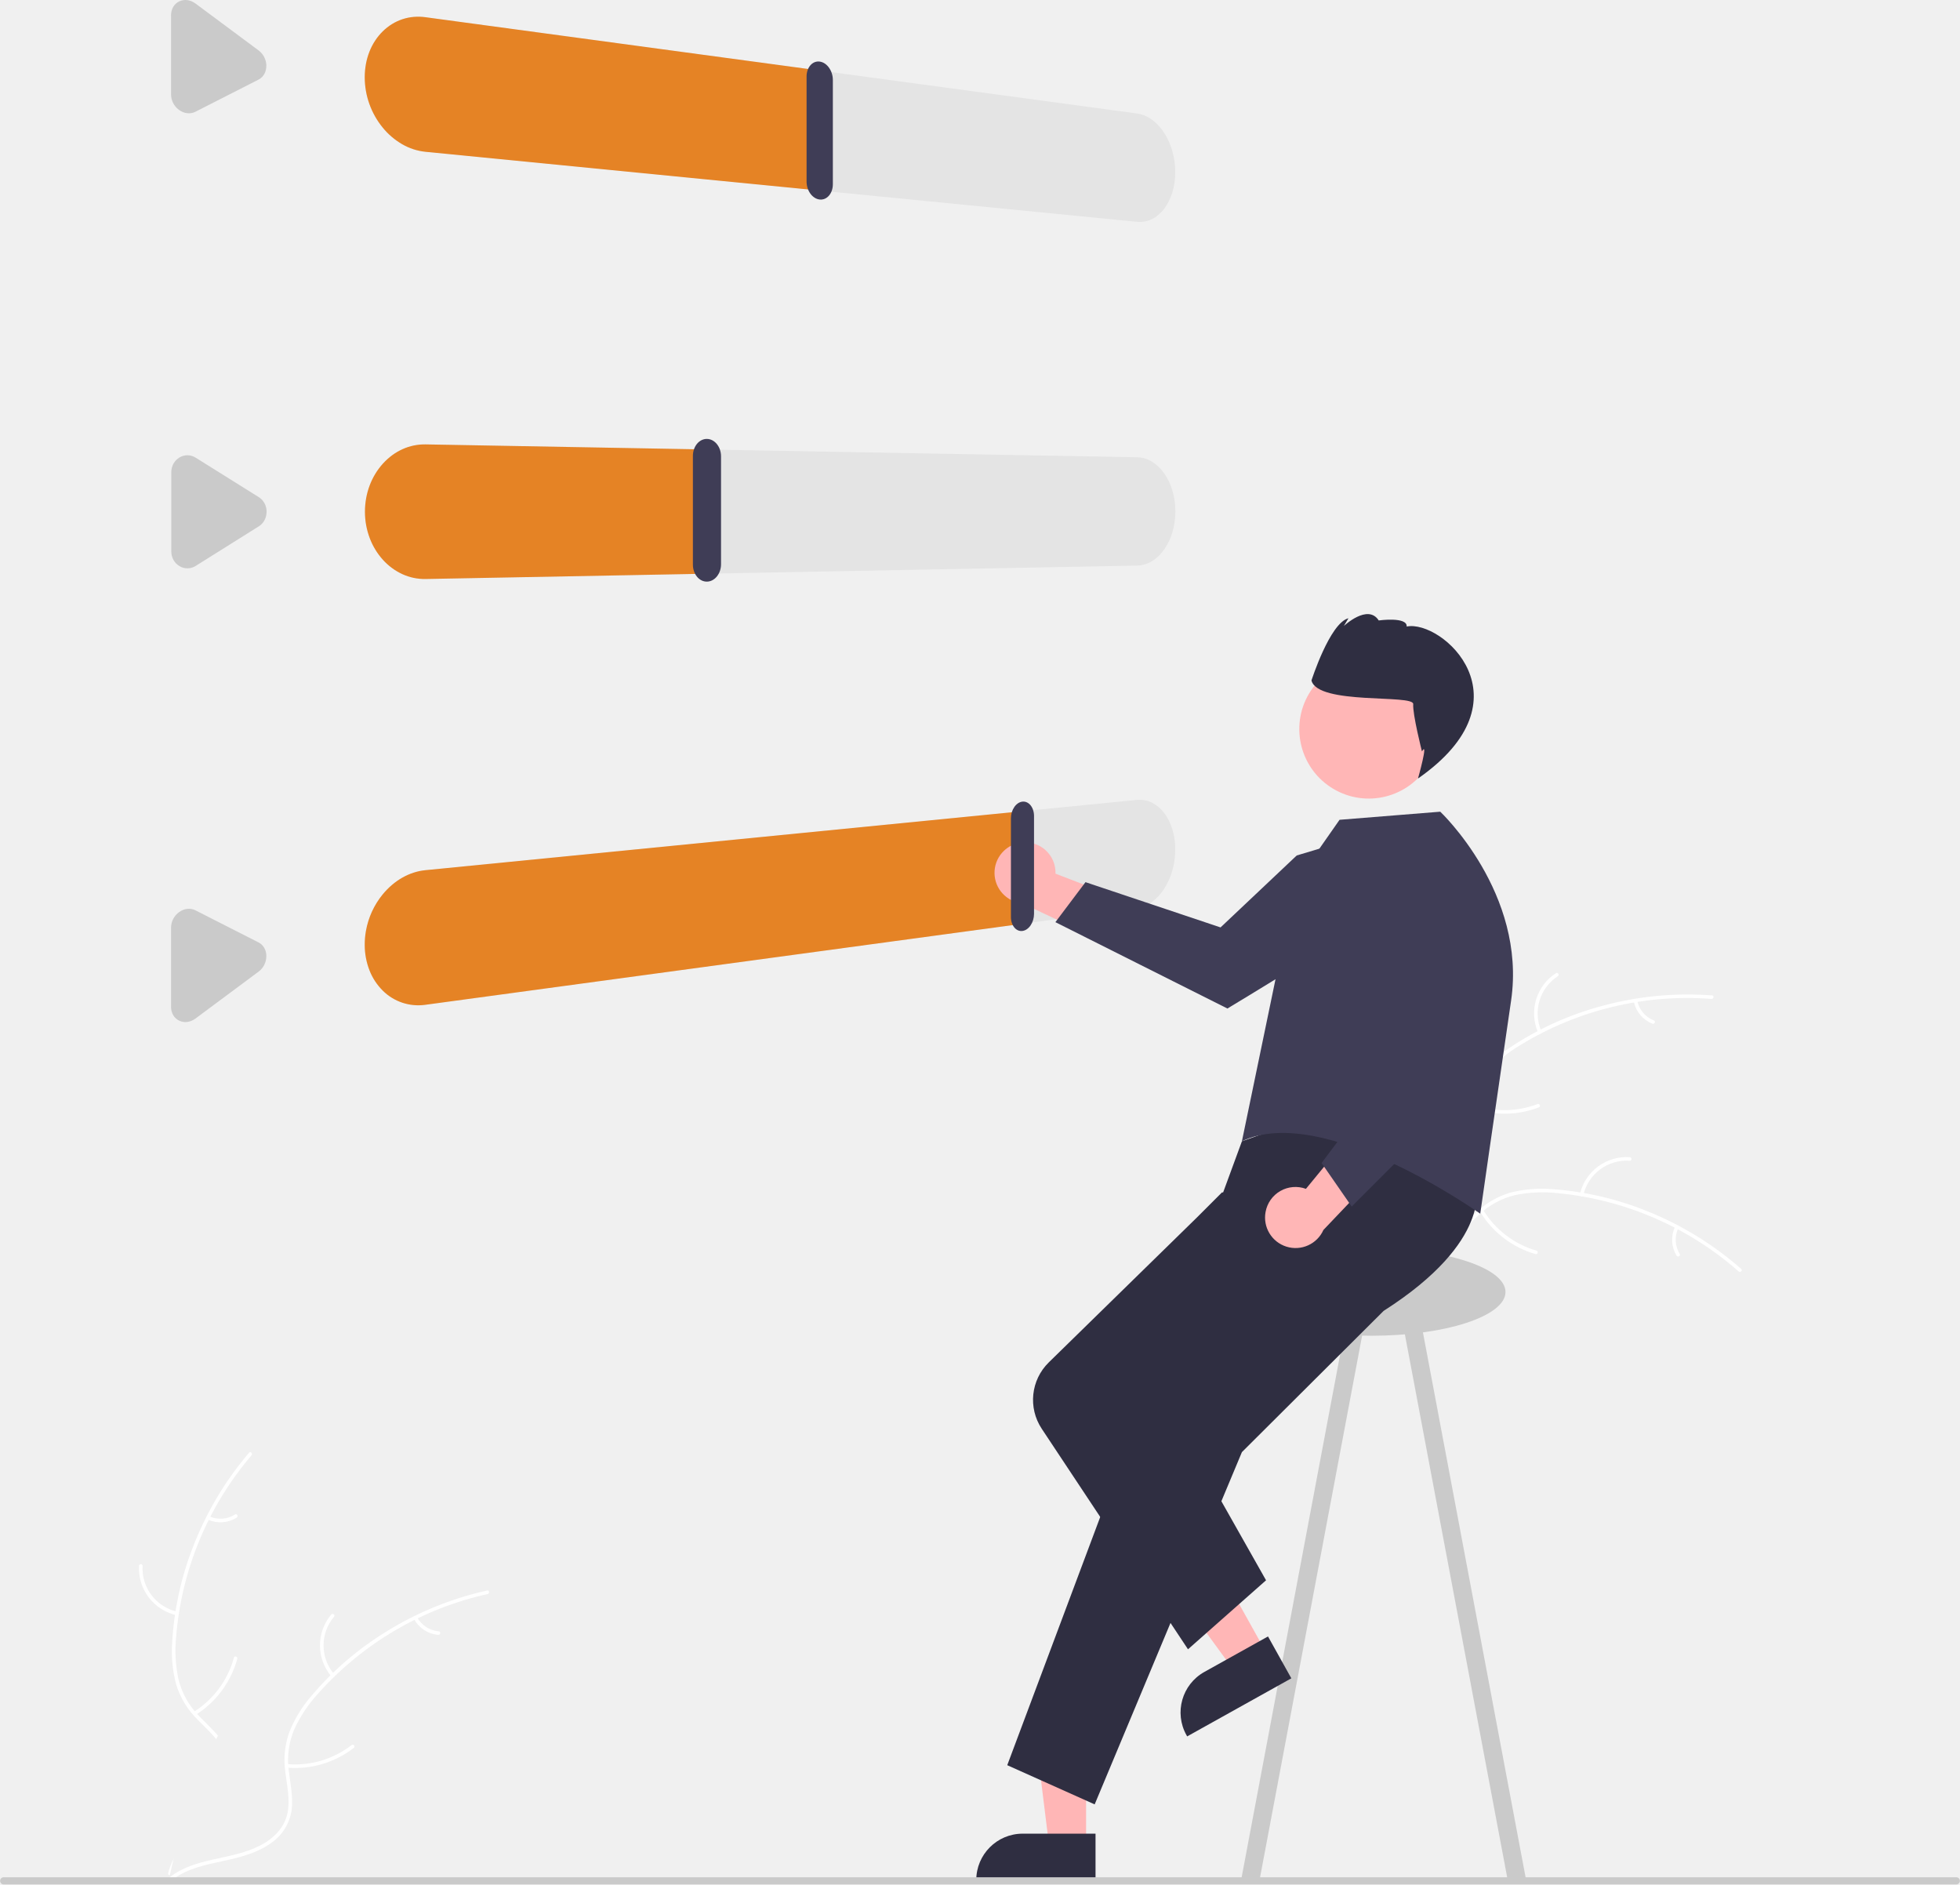
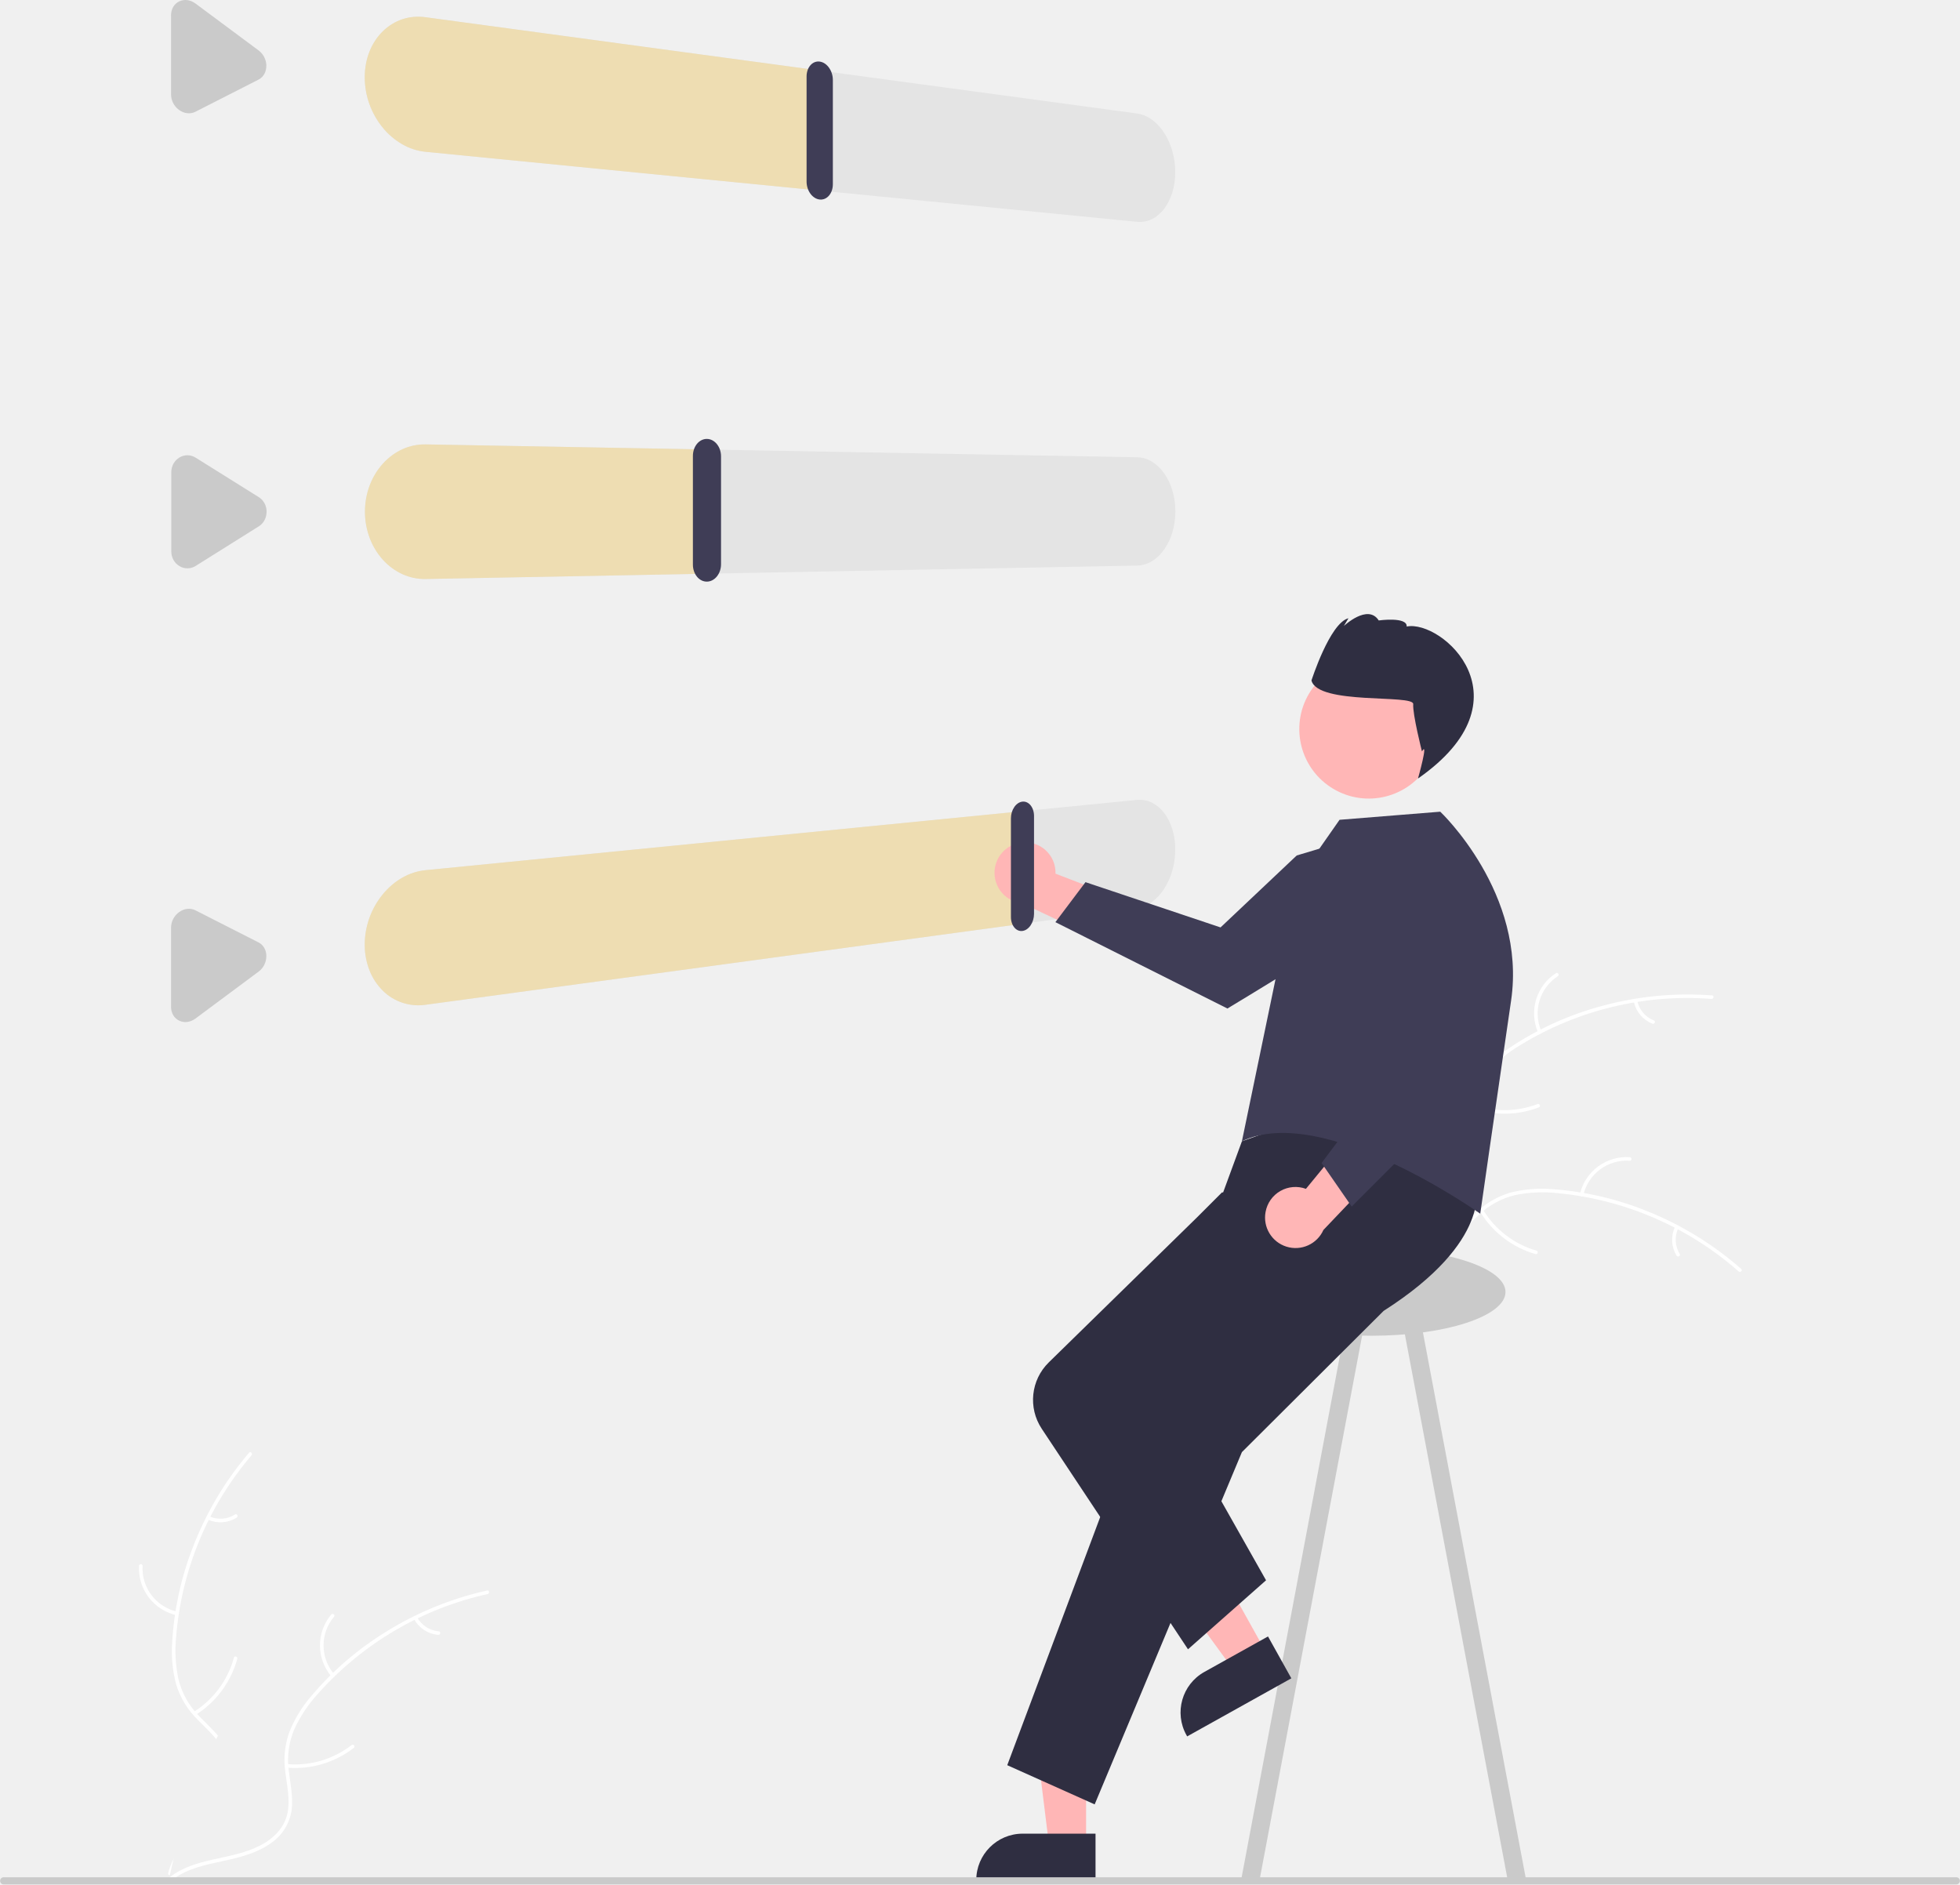
<svg xmlns="http://www.w3.org/2000/svg" id="bc457e6d-8992-4eba-9feb-a168cf120bbe" data-name="Layer 1" width="649.675" height="624.542" viewBox="0 0 649.675 624.542">
  <path d="M766.197,469.757c23.206-13.572,54.13-16.408,76.483-1.473a123.863,123.863,0,0,0-67.544,51.668c-6.025,9.53-11.734,20.757-22.434,24.311-6.658,2.212-14.089.848-20.41-2.194-6.321-3.043-11.741-7.64-17.084-12.187l-1.706-.394C726.412,505.908,742.991,483.329,766.197,469.757Z" transform="translate(-275.1623 -137.7292)" fill="#f0f0f0" />
  <path d="M842.433,468.791a105.87,105.87,0,0,0-63.317,15.293,45.591,45.591,0,0,0-11.024,9.084,26.148,26.148,0,0,0-5.683,12.534c-.777,4.285-1.076,8.758-2.882,12.779a16.011,16.011,0,0,1-9.907,8.562c-5.344,1.756-10.999,1.487-16.521,1.031-6.131-.505-12.491-1.128-18.361,1.154-.711.276-1.099-.843-.388-1.119,10.213-3.97,21.168.513,31.657-1.375,4.894-.881,9.553-3.243,11.967-7.772,2.111-3.961,2.423-8.573,3.173-12.918a27.902,27.902,0,0,1,5.1-12.462,42.148,42.148,0,0,1,10.634-9.475,102.713,102.713,0,0,1,29.35-13.004,107.747,107.747,0,0,1,36.432-3.473c.758.058.524,1.22-.23,1.163Z" transform="translate(-275.1623 -137.7292)" fill="#fff" />
  <path d="M785.005,479.981a15.884,15.884,0,0,1,5.871-19.712c.64-.414,1.313.562.672.976a14.708,14.708,0,0,0-5.424,18.348c.311.696-.811,1.081-1.119.388Z" transform="translate(-275.1623 -137.7292)" fill="#fff" />
  <path d="M762.517,503.477a30.615,30.615,0,0,0,22.311.148c.712-.274,1.1.846.388,1.119a31.844,31.844,0,0,1-23.216-.201c-.709-.285-.188-1.35.517-1.066Z" transform="translate(-275.1623 -137.7292)" fill="#fff" />
  <path d="M817.863,469.43a8.991,8.991,0,0,0,5.52,6.505c.712.276.191,1.34-.517,1.066a10.075,10.075,0,0,1-6.122-7.183.612.612,0,0,1,.365-.754.595.595,0,0,1,.754.365Z" transform="translate(-275.1623 -137.7292)" fill="#fff" />
  <path d="M851.946,558.833c-.449-.16-.899-.319-1.357-.473a118.408,118.408,0,0,0-18.586-4.845c-.487-.093-.982-.181-1.471-.26a124.827,124.827,0,0,0-45.946,1.011,121.223,121.223,0,0,0-17.68,5.163c-7.946,2.993-16.324,6.87-24.553,7.058a20.795,20.795,0,0,1-2.573-.072L713.153,531.601c-.021-.109-.05-.213-.071-.323l-1.127-1.341c.289-.132.591-.264.88-.396.167-.078.341-.147.508-.225.113-.049.227-.098.327-.149.038-.017.076-.033.105-.043.1-.051.197-.088.289-.132q2.534-1.107,5.092-2.182c.008-.006.008-.006.022-.004,13.008-5.429,26.583-9.819,40.393-12.009.416-.066.839-.138,1.266-.188a115.674,115.674,0,0,1,18.83-1.322,102.261,102.261,0,0,1,10.325.677,85.037,85.037,0,0,1,25.589,7.219c16.143,7.444,29.726,19.969,35.905,36.393C851.644,557.994,851.796,558.407,851.946,558.833Z" transform="translate(-275.1623 -137.7292)" fill="#f0f0f0" />
  <path d="M851.444,559.093A105.87,105.87,0,0,0,791.682,533.182a45.591,45.591,0,0,0-14.271.616,26.149,26.149,0,0,0-12.083,6.586c-3.2,2.953-6.132,6.345-9.995,8.468a16.011,16.011,0,0,1-13.065.872c-5.324-1.815-9.678-5.435-13.812-9.123-4.591-4.095-9.294-8.421-15.355-10.133-.734-.207-.369-1.335.364-1.128,10.545,2.979,16.592,13.154,26.104,17.961,4.438,2.243,9.58,3.162,14.234.999,4.07-1.892,7.096-5.386,10.311-8.404a27.903,27.903,0,0,1,11.575-6.88,42.148,42.148,0,0,1,14.195-1.163,102.713,102.713,0,0,1,31.264,7.288,107.747,107.747,0,0,1,31.18,19.161c.571.503-.316,1.29-.883.79Z" transform="translate(-275.1623 -137.7292)" fill="#fff" />
  <path d="M798.854,533.452a15.884,15.884,0,0,1,16.556-12.204.593.593,0,0,1-.051,1.184,14.708,14.708,0,0,0-15.377,11.384c-.171.743-1.298.375-1.128-.364Z" transform="translate(-275.1623 -137.7292)" fill="#fff" />
  <path d="M766.753,538.674a30.615,30.615,0,0,0,17.725,13.55c.734.21.369,1.337-.364,1.128a31.844,31.844,0,0,1-18.416-14.138c-.394-.654.663-1.191,1.055-.54Z" transform="translate(-275.1623 -137.7292)" fill="#fff" />
  <path d="M831.442,544.811a8.991,8.991,0,0,0,.491,8.517c.402.649-.655,1.185-1.055.54a10.075,10.075,0,0,1-.564-9.421.612.612,0,0,1,.746-.382.595.595,0,0,1,.382.746Z" transform="translate(-275.1623 -137.7292)" fill="#fff" />
  <path d="M314.35,682.2c2.723-26.745,18.667-53.393,43.91-62.639a123.863,123.863,0,0,0,1.901,85.019c4.144,10.486,9.845,21.717,6.406,32.454-2.14,6.681-7.623,11.879-13.808,15.19-6.185,3.311-13.094,4.978-19.917,6.612l-1.324,1.146C320.087,735.649,311.627,708.945,314.35,682.2Z" transform="translate(-275.1623 -137.7292)" fill="#f0f0f0" />
  <path d="M358.523,620.059A105.87,105.87,0,0,0,333.538,680.214a45.591,45.591,0,0,0,.836,14.26,26.148,26.148,0,0,0,6.772,11.98c3.002,3.154,6.439,6.034,8.622,9.863a16.011,16.011,0,0,1,1.073,13.05c-1.733,5.351-5.285,9.76-8.909,13.951-4.023,4.653-8.276,9.423-9.895,15.51-.196.737-1.329.39-1.133-.346,2.816-10.589,12.897-16.793,17.556-26.378,2.174-4.473,3.014-9.627.779-14.248-1.954-4.04-5.495-7.012-8.563-10.18a27.902,27.902,0,0,1-7.058-11.467,42.148,42.148,0,0,1-1.382-14.175,102.712,102.712,0,0,1,6.804-31.373,107.747,107.747,0,0,1,18.678-31.472c.494-.578,1.294.296.804.871Z" transform="translate(-275.1623 -137.7292)" fill="#fff" />
  <path d="M333.697,673.038a15.884,15.884,0,0,1-12.458-16.365.593.593,0,0,1,1.185.033,14.708,14.708,0,0,0,11.62,15.2c.745.16.395,1.292-.346,1.133Z" transform="translate(-275.1623 -137.7292)" fill="#fff" />
  <path d="M339.414,705.055a30.615,30.615,0,0,0,13.275-17.932c.199-.737,1.332-.39,1.133.346a31.844,31.844,0,0,1-13.852,18.632c-.648.404-1.201-.644-.556-1.046Z" transform="translate(-275.1623 -137.7292)" fill="#fff" />
  <path d="M344.551,640.279a8.991,8.991,0,0,0,8.509-.622c.643-.412,1.195.637.556,1.046a10.075,10.075,0,0,1-9.411.709.612.612,0,0,1-.393-.74.595.595,0,0,1,.74-.393Z" transform="translate(-275.1623 -137.7292)" fill="#fff" />
  <path d="M436.855,665.471c-.394.269-.788.538-1.182.817a118.407,118.407,0,0,0-14.873,12.154c-.363.338-.725.686-1.077,1.034a124.827,124.827,0,0,0-26.276,37.705,121.223,121.223,0,0,0-6.256,17.324c-2.268,8.183-4.077,17.235-8.778,23.991a20.795,20.795,0,0,1-1.575,2.036l-43.819.976c-.101-.048-.202-.086-.303-.133l-1.748.119c.063-.311.136-.633.199-.945.036-.181.082-.362.118-.543.027-.121.055-.241.072-.352.009-.04.018-.08.027-.111.018-.11.046-.211.063-.311q.6-2.699,1.24-5.399c-0-.01-0-.01.009-.02,3.286-13.707,7.745-27.259,14.119-39.704.192-.374.383-.759.595-1.134A115.674,115.674,0,0,1,357.448,696.988a102.261,102.261,0,0,1,6.635-7.94A85.037,85.037,0,0,1,385.002,672.638c15.531-8.648,33.656-12.233,50.565-7.538C435.999,665.22,436.423,665.341,436.855,665.471Z" transform="translate(-275.1623 -137.7292)" fill="#f0f0f0" />
  <path d="M436.769,666.03a105.87,105.87,0,0,0-56.167,32.988,45.592,45.592,0,0,0-7.918,11.889,26.149,26.149,0,0,0-1.806,13.643c.498,4.326,1.508,8.694.946,13.066a16.011,16.011,0,0,1-7,11.066c-4.605,3.229-10.096,4.611-15.513,5.776-6.014,1.293-12.282,2.541-17.238,6.426-.601.471-1.296-.489-.696-.959,8.624-6.759,20.408-5.644,29.899-10.492,4.429-2.262,8.203-5.872,9.2-10.907.872-4.402-.166-8.907-.708-13.283a27.902,27.902,0,0,1,1.269-13.406,42.148,42.148,0,0,1,7.431-12.15,102.713,102.713,0,0,1,24.322-20.953,107.747,107.747,0,0,1,33.862-13.883c.743-.165.855,1.016.117,1.179Z" transform="translate(-275.1623 -137.7292)" fill="#fff" />
  <path d="M385.05,693.384a15.884,15.884,0,0,1-.094-20.568c.493-.582,1.42.157.926.739a14.708,14.708,0,0,0,.127,19.132c.499.576-.463,1.269-.959.696Z" transform="translate(-275.1623 -137.7292)" fill="#fff" />
  <path d="M370.337,722.389a30.615,30.615,0,0,0,21.396-6.325c.602-.469,1.298.491.696.959a31.844,31.844,0,0,1-22.278,6.537c-.761-.067-.571-1.237.186-1.17Z" transform="translate(-275.1623 -137.7292)" fill="#fff" />
  <path d="M413.44,673.762a8.991,8.991,0,0,0,7.168,4.626c.761.058.571,1.228-.186,1.17a10.075,10.075,0,0,1-7.941-5.1.612.612,0,0,1,.131-.827.595.595,0,0,1,.827.131Z" transform="translate(-275.1623 -137.7292)" fill="#fff" />
  <g id="a319387a-1074-4617-a9d7-8c11a1aba957" data-name="Group 1">
    <path id="a64f6941-3d46-45f6-b9a5-e3f4c7441463" data-name="Path 1" d="M652.068,211.239l-235.885-23.202a19.356,19.356,0,0,1-7.747-2.529,23.475,23.475,0,0,1-6.407-5.48,26.432,26.432,0,0,1-5.97-16.648,24.494,24.494,0,0,1,.393-4.409,22.071,22.071,0,0,1,1.153-4.079,20.066,20.066,0,0,1,1.872-3.648,18.693,18.693,0,0,1,2.549-3.12,17.388,17.388,0,0,1,3.084-2.421,16.345,16.345,0,0,1,7.171-2.371,17.581,17.581,0,0,1,3.9.1l235.887,31.908a10.9,10.9,0,0,1,4.959,2.077,16.391,16.391,0,0,1,4.017,4.352,22.493,22.493,0,0,1,2.692,5.987,25.378,25.378,0,0,1,.984,7.011,24.548,24.548,0,0,1-.24,3.454,21.703,21.703,0,0,1-.706,3.222,18.666,18.666,0,0,1-1.151,2.92,15.784,15.784,0,0,1-1.577,2.547,12.858,12.858,0,0,1-1.925,2.037,10.412,10.412,0,0,1-2.173,1.42,9.054,9.054,0,0,1-4.881.871Z" transform="translate(-275.1623 -137.7292)" fill="#e4e4e4" />
-     <path id="f573f903-41a4-475b-90ae-b1e8d0598757" data-name="Path 2" d="M547.224,200.927l-131.041-12.89a19.356,19.356,0,0,1-7.747-2.529,23.475,23.475,0,0,1-6.407-5.48,26.432,26.432,0,0,1-5.97-16.648,24.494,24.494,0,0,1,.393-4.409,22.071,22.071,0,0,1,1.153-4.079,20.066,20.066,0,0,1,1.872-3.648,18.693,18.693,0,0,1,2.549-3.12,17.388,17.388,0,0,1,3.084-2.421,16.345,16.345,0,0,1,7.171-2.371,17.581,17.581,0,0,1,3.9.1l131.04,17.729Z" transform="translate(-275.1623 -137.7292)" fill="#e58325" />
+     <path id="f573f903-41a4-475b-90ae-b1e8d0598757" data-name="Path 2" d="M547.224,200.927l-131.041-12.89a19.356,19.356,0,0,1-7.747-2.529,23.475,23.475,0,0,1-6.407-5.48,26.432,26.432,0,0,1-5.97-16.648,24.494,24.494,0,0,1,.393-4.409,22.071,22.071,0,0,1,1.153-4.079,20.066,20.066,0,0,1,1.872-3.648,18.693,18.693,0,0,1,2.549-3.12,17.388,17.388,0,0,1,3.084-2.421,16.345,16.345,0,0,1,7.171-2.371,17.581,17.581,0,0,1,3.9.1l131.04,17.729Z" transform="translate(-275.1623 -137.7292)" fill="#EEDDB2" />
    <path id="b9dc6a73-2ff5-489e-a572-426ec7a03266" data-name="Path 3" d="M546.889,203.856a3.866,3.866,0,0,1-1.7-.6,5.177,5.177,0,0,1-1.386-1.313,6.526,6.526,0,0,1-.94-1.847,7.057,7.057,0,0,1-.346-2.182v-34.846a6.323,6.323,0,0,1,.345-2.1,4.88,4.88,0,0,1,.941-1.625,3.693,3.693,0,0,1,1.39-1,3.323,3.323,0,0,1,1.7-.2,4.007,4.007,0,0,1,1.69.666,5.458,5.458,0,0,1,1.374,1.37,6.8,6.8,0,0,1,.928,1.87,7.163,7.163,0,0,1,.34,2.177v34.565a6.425,6.425,0,0,1-.34,2.1,5.1,5.1,0,0,1-.928,1.652,3.879,3.879,0,0,1-1.378,1.045A3.365,3.365,0,0,1,546.889,203.856Z" transform="translate(-275.1623 -137.7292)" fill="#3f3d56" />
    <path id="b44bc342-b83f-44d8-9fe9-a8f7383873d1" data-name="Path 4" d="M337.269,175.253a5.175,5.175,0,0,1-.693-.119,5.475,5.475,0,0,1-.687-.216,5.837,5.837,0,0,1-.672-.311,6.249,6.249,0,0,1-.65-.406,6.47,6.47,0,0,1-2.526-3.715,6.353,6.353,0,0,1-.185-1.525v-26.166a5.835,5.835,0,0,1,.185-1.479,5.077,5.077,0,0,1,.535-1.3,4.6,4.6,0,0,1,1.992-1.825,4.708,4.708,0,0,1,1.321-.407,4.9,4.9,0,0,1,1.38-.012,5.428,5.428,0,0,1,1.377.374,6.2,6.2,0,0,1,1.312.75l20.898,15.525a6.391,6.391,0,0,1,1.02.948,6.463,6.463,0,0,1,1.311,2.4,6.385,6.385,0,0,1,.245,1.361.87.87,0,0,0,.007.11.435.435,0,0,1,0,.11v.221a5.857,5.857,0,0,1-.176,1.445,5.11,5.11,0,0,1-.51,1.273,4.647,4.647,0,0,1-.815,1.05,4.542,4.542,0,0,1-1.082.776l-20.9,10.641a4.82,4.82,0,0,1-.645.271,4.771,4.771,0,0,1-.668.173,4.82,4.82,0,0,1-.684.075A4.948,4.948,0,0,1,337.269,175.253Z" transform="translate(-275.1623 -137.7292)" fill="#cacaca" />
  </g>
  <g id="ed5e4939-ca06-4842-8bf9-38ff7399ab22" data-name="Group 2">
    <path id="ad4c3588-958a-44e3-8958-86383ba49959" data-name="Path 5" d="M652.114,325.174l-235.86,4.448a17.751,17.751,0,0,1-7.746-1.621,19.823,19.823,0,0,1-6.407-4.729,22.654,22.654,0,0,1-4.361-7.141,24.918,24.918,0,0,1,0-17.613,22.676,22.676,0,0,1,4.361-7.143,19.845,19.845,0,0,1,6.407-4.735,17.76,17.76,0,0,1,7.746-1.626l235.86,4.263a9.771,9.771,0,0,1,4.959,1.5,13.779,13.779,0,0,1,4.016,3.873,19.692,19.692,0,0,1,2.691,5.671,24.663,24.663,0,0,1,0,13.792,19.711,19.711,0,0,1-2.691,5.674,13.8,13.8,0,0,1-4.016,3.885A9.776,9.776,0,0,1,652.114,325.174Z" transform="translate(-275.1623 -137.7292)" fill="#e4e4e4" />
-     <path id="b33bc1e4-6ad7-49be-b233-6aeb4dd08a7d" data-name="Path 6" d="M508.441,327.884l-92.187,1.738a17.751,17.751,0,0,1-7.746-1.621,19.823,19.823,0,0,1-6.407-4.729,22.654,22.654,0,0,1-4.361-7.141,24.613,24.613,0,0,1-1.608-8.806,25.265,25.265,0,0,1,.393-4.455,24.164,24.164,0,0,1,1.153-4.213,23.08,23.08,0,0,1,1.872-3.867,22.153,22.153,0,0,1,2.548-3.419,20.659,20.659,0,0,1,3.084-2.787,18.906,18.906,0,0,1,3.45-2.01,17.8,17.8,0,0,1,7.622-1.56l92.187,1.666Z" transform="translate(-275.1623 -137.7292)" fill="#e58325" />
+     <path id="b33bc1e4-6ad7-49be-b233-6aeb4dd08a7d" data-name="Path 6" d="M508.441,327.884l-92.187,1.738a17.751,17.751,0,0,1-7.746-1.621,19.823,19.823,0,0,1-6.407-4.729,22.654,22.654,0,0,1-4.361-7.141,24.613,24.613,0,0,1-1.608-8.806,25.265,25.265,0,0,1,.393-4.455,24.164,24.164,0,0,1,1.153-4.213,23.08,23.08,0,0,1,1.872-3.867,22.153,22.153,0,0,1,2.548-3.419,20.659,20.659,0,0,1,3.084-2.787,18.906,18.906,0,0,1,3.45-2.01,17.8,17.8,0,0,1,7.622-1.56l92.187,1.666Z" transform="translate(-275.1623 -137.7292)" fill="#EEDDB2" />
    <path id="f48897ce-ac32-418c-8d3c-67ca4382e4e0" data-name="Path 7" d="M509.518,330.491a3.878,3.878,0,0,1-1.816-.41,4.634,4.634,0,0,1-1.488-1.194,5.792,5.792,0,0,1-1.007-1.8,6.7,6.7,0,0,1-.37-2.214v-36.06a6.7,6.7,0,0,1,.37-2.216,5.79,5.79,0,0,1,1.007-1.8,4.633,4.633,0,0,1,1.488-1.19,3.878,3.878,0,0,1,1.816-.41,3.974,3.974,0,0,1,1.81.486,4.875,4.875,0,0,1,1.475,1.247,6.044,6.044,0,0,1,.993,1.822,6.81,6.81,0,0,1,.364,2.211v35.76a6.812,6.812,0,0,1-.364,2.211,6.046,6.046,0,0,1-.993,1.823,4.875,4.875,0,0,1-1.475,1.249A3.974,3.974,0,0,1,509.518,330.491Z" transform="translate(-275.1623 -137.7292)" fill="#3f3d56" />
    <path id="b8c06ef9-eeb4-4e99-947d-47e1efa9800c" data-name="Path 8" d="M337.349,326.088a5.007,5.007,0,0,1-1.38-.173,5.139,5.139,0,0,1-.672-.232,5.347,5.347,0,0,1-.649-.33,5.444,5.444,0,0,1-1.138-.9,5.5,5.5,0,0,1-.853-1.16,5.727,5.727,0,0,1-.535-1.36,6.085,6.085,0,0,1-.185-1.5v-26.166a6.087,6.087,0,0,1,.185-1.5,5.731,5.731,0,0,1,.535-1.358,5.417,5.417,0,0,1,1.992-2.059,5.256,5.256,0,0,1,1.321-.567,5.013,5.013,0,0,1,2.756.039,5.386,5.386,0,0,1,1.311.597l20.9,13.074.075.048.075.049.074.05.073.051a5.379,5.379,0,0,1,.913.836,5.506,5.506,0,0,1,.7,1.017,5.737,5.737,0,0,1,.463,1.161,6.038,6.038,0,0,1,.21,1.268v.365a6.1,6.1,0,0,1-.176,1.465,5.754,5.754,0,0,1-.51,1.332,5.5,5.5,0,0,1-.814,1.145,5.377,5.377,0,0,1-1.091.9l-20.892,13.097a5.486,5.486,0,0,1-.644.347,5.255,5.255,0,0,1-.668.251,5.101,5.101,0,0,1-.684.155A5.015,5.015,0,0,1,337.349,326.088Z" transform="translate(-275.1623 -137.7292)" fill="#cacaca" />
  </g>
  <path id="b462dce5-9b01-4b3d-8b91-2a1db41ed251" data-name="Path 9" d="M652.068,438.728l-235.885,32.007a16.668,16.668,0,0,1-14.155-4.7,19.371,19.371,0,0,1-4.362-6.631,23.126,23.126,0,0,1-1.607-8.615,26.439,26.439,0,0,1,5.97-16.65,23.489,23.489,0,0,1,6.407-5.483,19.364,19.364,0,0,1,7.747-2.532l235.885-23.294a9.038,9.038,0,0,1,4.959.916,11.607,11.607,0,0,1,4.017,3.412,17.163,17.163,0,0,1,2.692,5.357,23,23,0,0,1,.984,6.781,25.382,25.382,0,0,1-.984,7.011,22.5,22.5,0,0,1-2.692,5.988,16.4,16.4,0,0,1-4.017,4.354A10.9,10.9,0,0,1,652.068,438.728Z" transform="translate(-275.1623 -137.7292)" fill="#e4e4e4" />
-   <path id="aa3c64d8-5563-4d05-b78c-2abe85ac0fb1" data-name="Path 10" d="M614.978,443.76l-198.795,26.974a16.668,16.668,0,0,1-14.155-4.7,19.37,19.37,0,0,1-4.362-6.631,23.126,23.126,0,0,1-1.607-8.611,26.047,26.047,0,0,1,.393-4.5,26.332,26.332,0,0,1,5.574-12.157,24.599,24.599,0,0,1,3.084-3.143,22.152,22.152,0,0,1,3.449-2.417,20.131,20.131,0,0,1,3.721-1.636,18.723,18.723,0,0,1,3.9-.815l198.798-19.632Z" transform="translate(-275.1623 -137.7292)" fill="#e58325" />
+   <path id="aa3c64d8-5563-4d05-b78c-2abe85ac0fb1" data-name="Path 10" d="M614.978,443.76l-198.795,26.974a16.668,16.668,0,0,1-14.155-4.7,19.37,19.37,0,0,1-4.362-6.631,23.126,23.126,0,0,1-1.607-8.611,26.047,26.047,0,0,1,.393-4.5,26.332,26.332,0,0,1,5.574-12.157,24.599,24.599,0,0,1,3.084-3.143,22.152,22.152,0,0,1,3.449-2.417,20.131,20.131,0,0,1,3.721-1.636,18.723,18.723,0,0,1,3.9-.815l198.798-19.632Z" transform="translate(-275.1623 -137.7292)" fill="#EEDDB2" />
  <path id="b26b52bd-87f8-4a7b-abf9-07c8514958b4" data-name="Path 12" d="M337.268,476.42a5,5,0,0,1-.693.043,4.806,4.806,0,0,1-.686-.054,4.7,4.7,0,0,1-1.321-.407,4.6,4.6,0,0,1-1.992-1.829,5.075,5.075,0,0,1-.535-1.3,5.833,5.833,0,0,1-.185-1.473v-26.17a6.353,6.353,0,0,1,.185-1.522,6.477,6.477,0,0,1,2.527-3.716,6.034,6.034,0,0,1,1.321-.717,5.332,5.332,0,0,1,1.38-.335,4.888,4.888,0,0,1,1.377.052,4.773,4.773,0,0,1,1.31.443l20.9,10.633.076.039.075.041.074.042.073.043a4.523,4.523,0,0,1,.87.686,4.646,4.646,0,0,1,.678.872,5.012,5.012,0,0,1,.469,1.029,5.576,5.576,0,0,1,.244,1.157q.008.078.014.156t.01.158q0,.079.006.159a1.082,1.082,0,0,1,0,.161,6.363,6.363,0,0,1-.176,1.486,6.467,6.467,0,0,1-1.313,2.634,6.387,6.387,0,0,1-1.1,1.031l-20.9,15.533a6.43,6.43,0,0,1-.645.422,5.981,5.981,0,0,1-.668.329,5.594,5.594,0,0,1-.684.235A5.271,5.271,0,0,1,337.268,476.42Z" transform="translate(-275.1623 -137.7292)" fill="#cacaca" />
  <path d="M613.544,416.989a10.056,10.056,0,0,1,11.484,10.289l33.35,12.837-15.109,10.795L613.915,437.066a10.11,10.11,0,0,1-.371-20.076Z" transform="translate(-275.1623 -137.7292)" fill="#ffb6b6" />
  <path d="M740.172,410.688l5.642,10.258a29.456,29.456,0,0,1-9.999,16.609c-8.638,7.285-53.804,34.418-53.804,34.418l-57.02-28.625,9.975-13.255L679.732,445.095l25.254-23.847Z" transform="translate(-275.1623 -137.7292)" fill="#3f3d56" />
  <rect x="757.181" y="570.432" width="6" height="192" transform="translate(-385.4183 14.55667) rotate(-10.67092)" fill="#cacaca" />
  <rect x="704.39" y="570.432" width="6" height="192" transform="translate(1003.984 1314.597) rotate(-169.3291)" fill="#cacaca" />
  <ellipse cx="454.519" cy="428.197" rx="44.5" ry="14.5" fill="#cacaca" />
  <polygon points="360.004 611.715 347.744 611.714 341.912 564.426 360.006 564.427 360.004 611.715" fill="#ffb6b6" />
  <path d="M638.293,761.328l-39.531-.001v-.5a15.387,15.387,0,0,1,15.386-15.386h.001l24.144.001Z" transform="translate(-275.1623 -137.7292)" fill="#2f2e41" />
  <polygon points="419.518 547.373 408.809 553.342 380.689 514.878 396.494 506.068 419.518 547.373" fill="#ffb6b6" />
  <path d="M703.197,693.959l-34.529,19.247-.243-.437a15.387,15.387,0,0,1,5.947-20.931l.001-0,21.089-11.755Z" transform="translate(-275.1623 -137.7292)" fill="#2f2e41" />
  <path d="M764.314,530.476s5.944,18.417-30.528,41.709L686.814,618.99,638.007,735.739,609.031,722.749l44.56-118.942,26.058-45.624.756-24.756,6.409-17.451,46.5-16.5Z" transform="translate(-275.1623 -137.7292)" fill="#2f2e41" />
  <path d="M668.943,684.337l-48.48-73.091a17.36,17.36,0,0,1,2.325-21.98l49.086-48.016,8.323-8.323h18.624l-8.733,32.221-30.297,34.343,35.024,61.978Z" transform="translate(-275.1623 -137.7292)" fill="#2f2e41" />
  <path d="M704.573,430.333l14.608-20.906,33.379-2.685s28.695,27.036,23.475,62.635-10.221,70.599-10.221,70.599-52-37-79-24Z" transform="translate(-275.1623 -137.7292)" fill="#3f3d56" />
  <path d="M694.656,539.4a10.056,10.056,0,0,1,13.38-7.663l22.679-27.616,5.492,17.739L713.829,545.365a10.11,10.11,0,0,1-19.173-5.965Z" transform="translate(-275.1623 -137.7292)" fill="#ffb6b6" />
  <path d="M723.207,537.605l-9.989-14.428L741.583,485.358l-14.612-31.311,1.064-37.244,12.074-2.23.15.075a29.676,29.676,0,0,1,12.859,14.979c3.012,7.53,9.736,35.799,13.477,51.979a18.861,18.861,0,0,1-5.072,17.684Z" transform="translate(-275.1623 -137.7292)" fill="#3f3d56" />
  <circle cx="728.872" cy="379.36" r="23.034" transform="translate(-244.8233 674.3195) rotate(-59.27099)" fill="#ffb6b6" />
  <path d="M743.598,371.089c-.244,3.345,2.893,15.678,2.893,15.678,2.299-3.867-1.312,8.985-1.312,8.985,37.73-26.3,7.918-52.723-3.744-50.375.243-3.345-9.268-2.02-9.268-2.02-3.624-5.644-11.567,1.848-11.567,1.848l1.533-2.578c-6.166,1.568-12.261,20.627-12.261,20.627C711.963,371.476,743.841,367.745,743.598,371.089Z" transform="translate(-275.1623 -137.7292)" fill="#2f2e41" />
  <path id="ac880d58-80e8-403c-adcc-ec282a435c95" data-name="Path 11" d="M614.094,446.262a2.762,2.762,0,0,1-1.491-.2,3.3,3.3,0,0,1-1.221-.942,4.705,4.705,0,0,1-.83-1.533,6.311,6.311,0,0,1-.3-1.973v-32.663a7,7,0,0,1,.3-2.044,6.232,6.232,0,0,1,.83-1.726,4.646,4.646,0,0,1,1.222-1.227,3.243,3.243,0,0,1,1.49-.549,2.8,2.8,0,0,1,1.486.263,3.475,3.475,0,0,1,1.212.988,4.916,4.916,0,0,1,.816,1.555,6.409,6.409,0,0,1,.3,1.969v32.416a7.1,7.1,0,0,1-.3,2.039,6.48,6.48,0,0,1-.816,1.746,4.9,4.9,0,0,1-1.212,1.27A3.368,3.368,0,0,1,614.094,446.262Z" transform="translate(-275.1623 -137.7292)" fill="#3f3d56" />
  <path d="M923.647,762.271H276.353a1.191,1.191,0,0,1,0-2.381H923.647a1.191,1.191,0,0,1,0,2.381Z" transform="translate(-275.1623 -137.7292)" fill="#cacaca" />
</svg>
